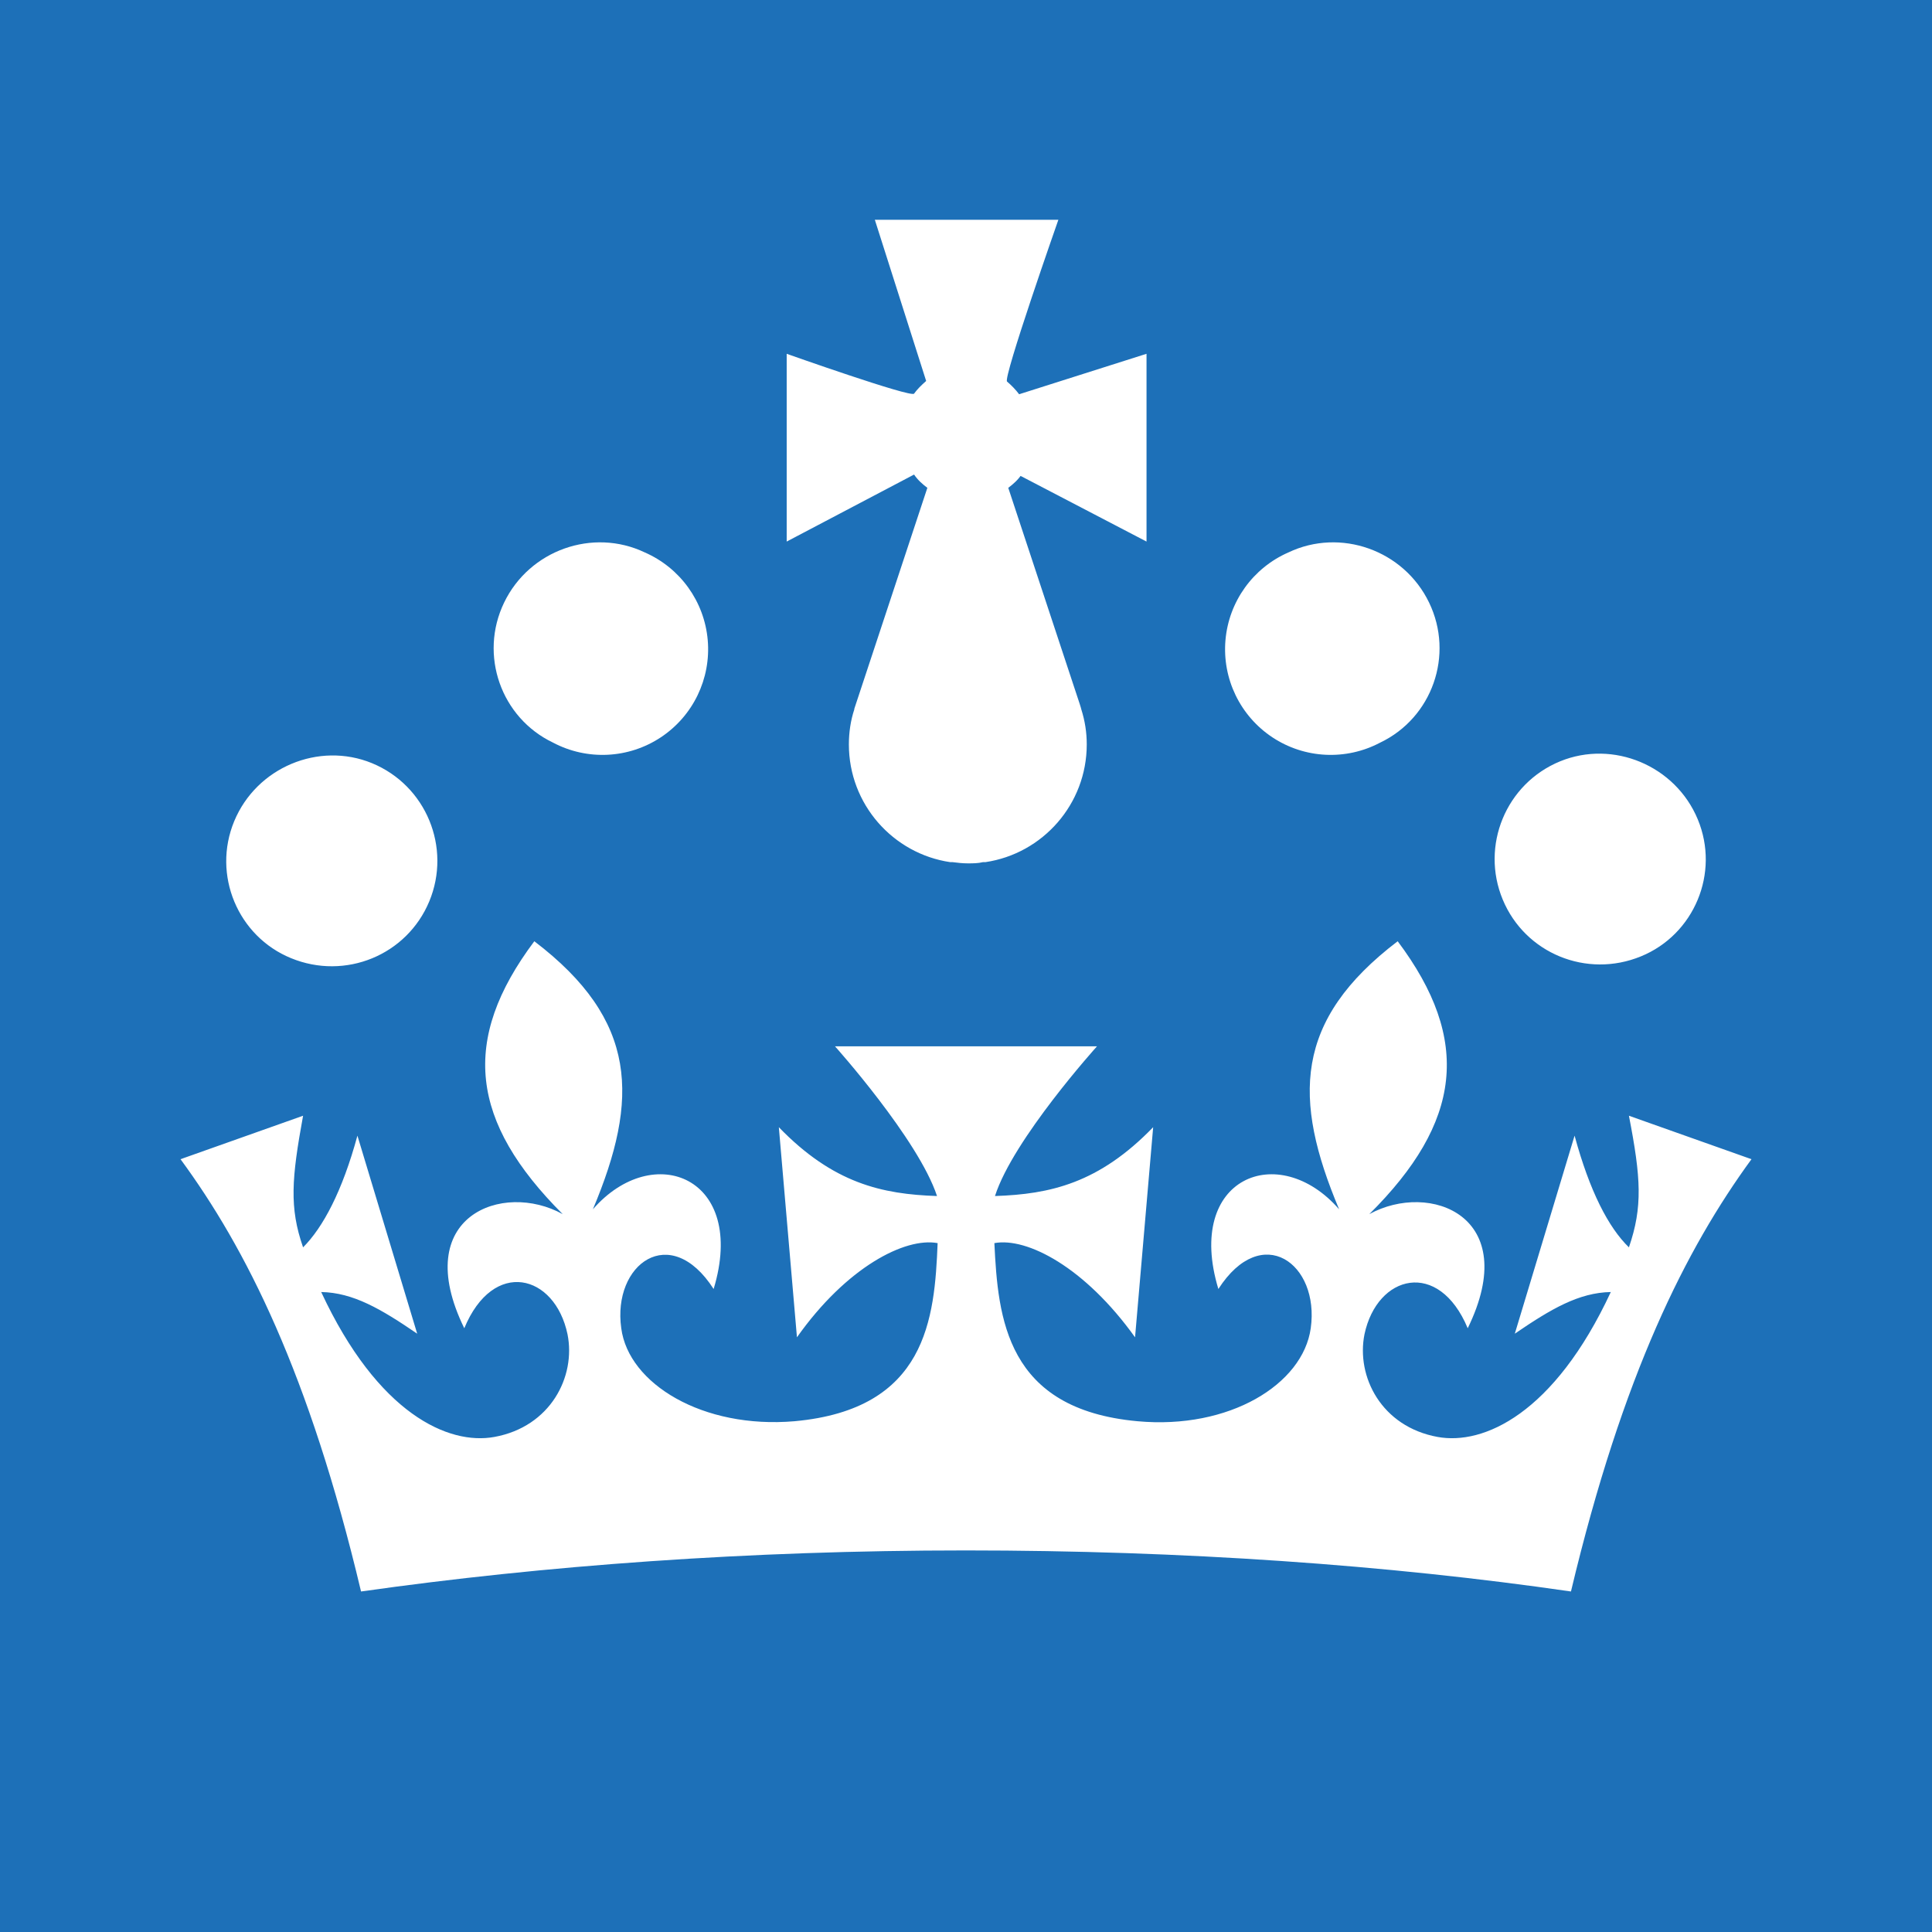
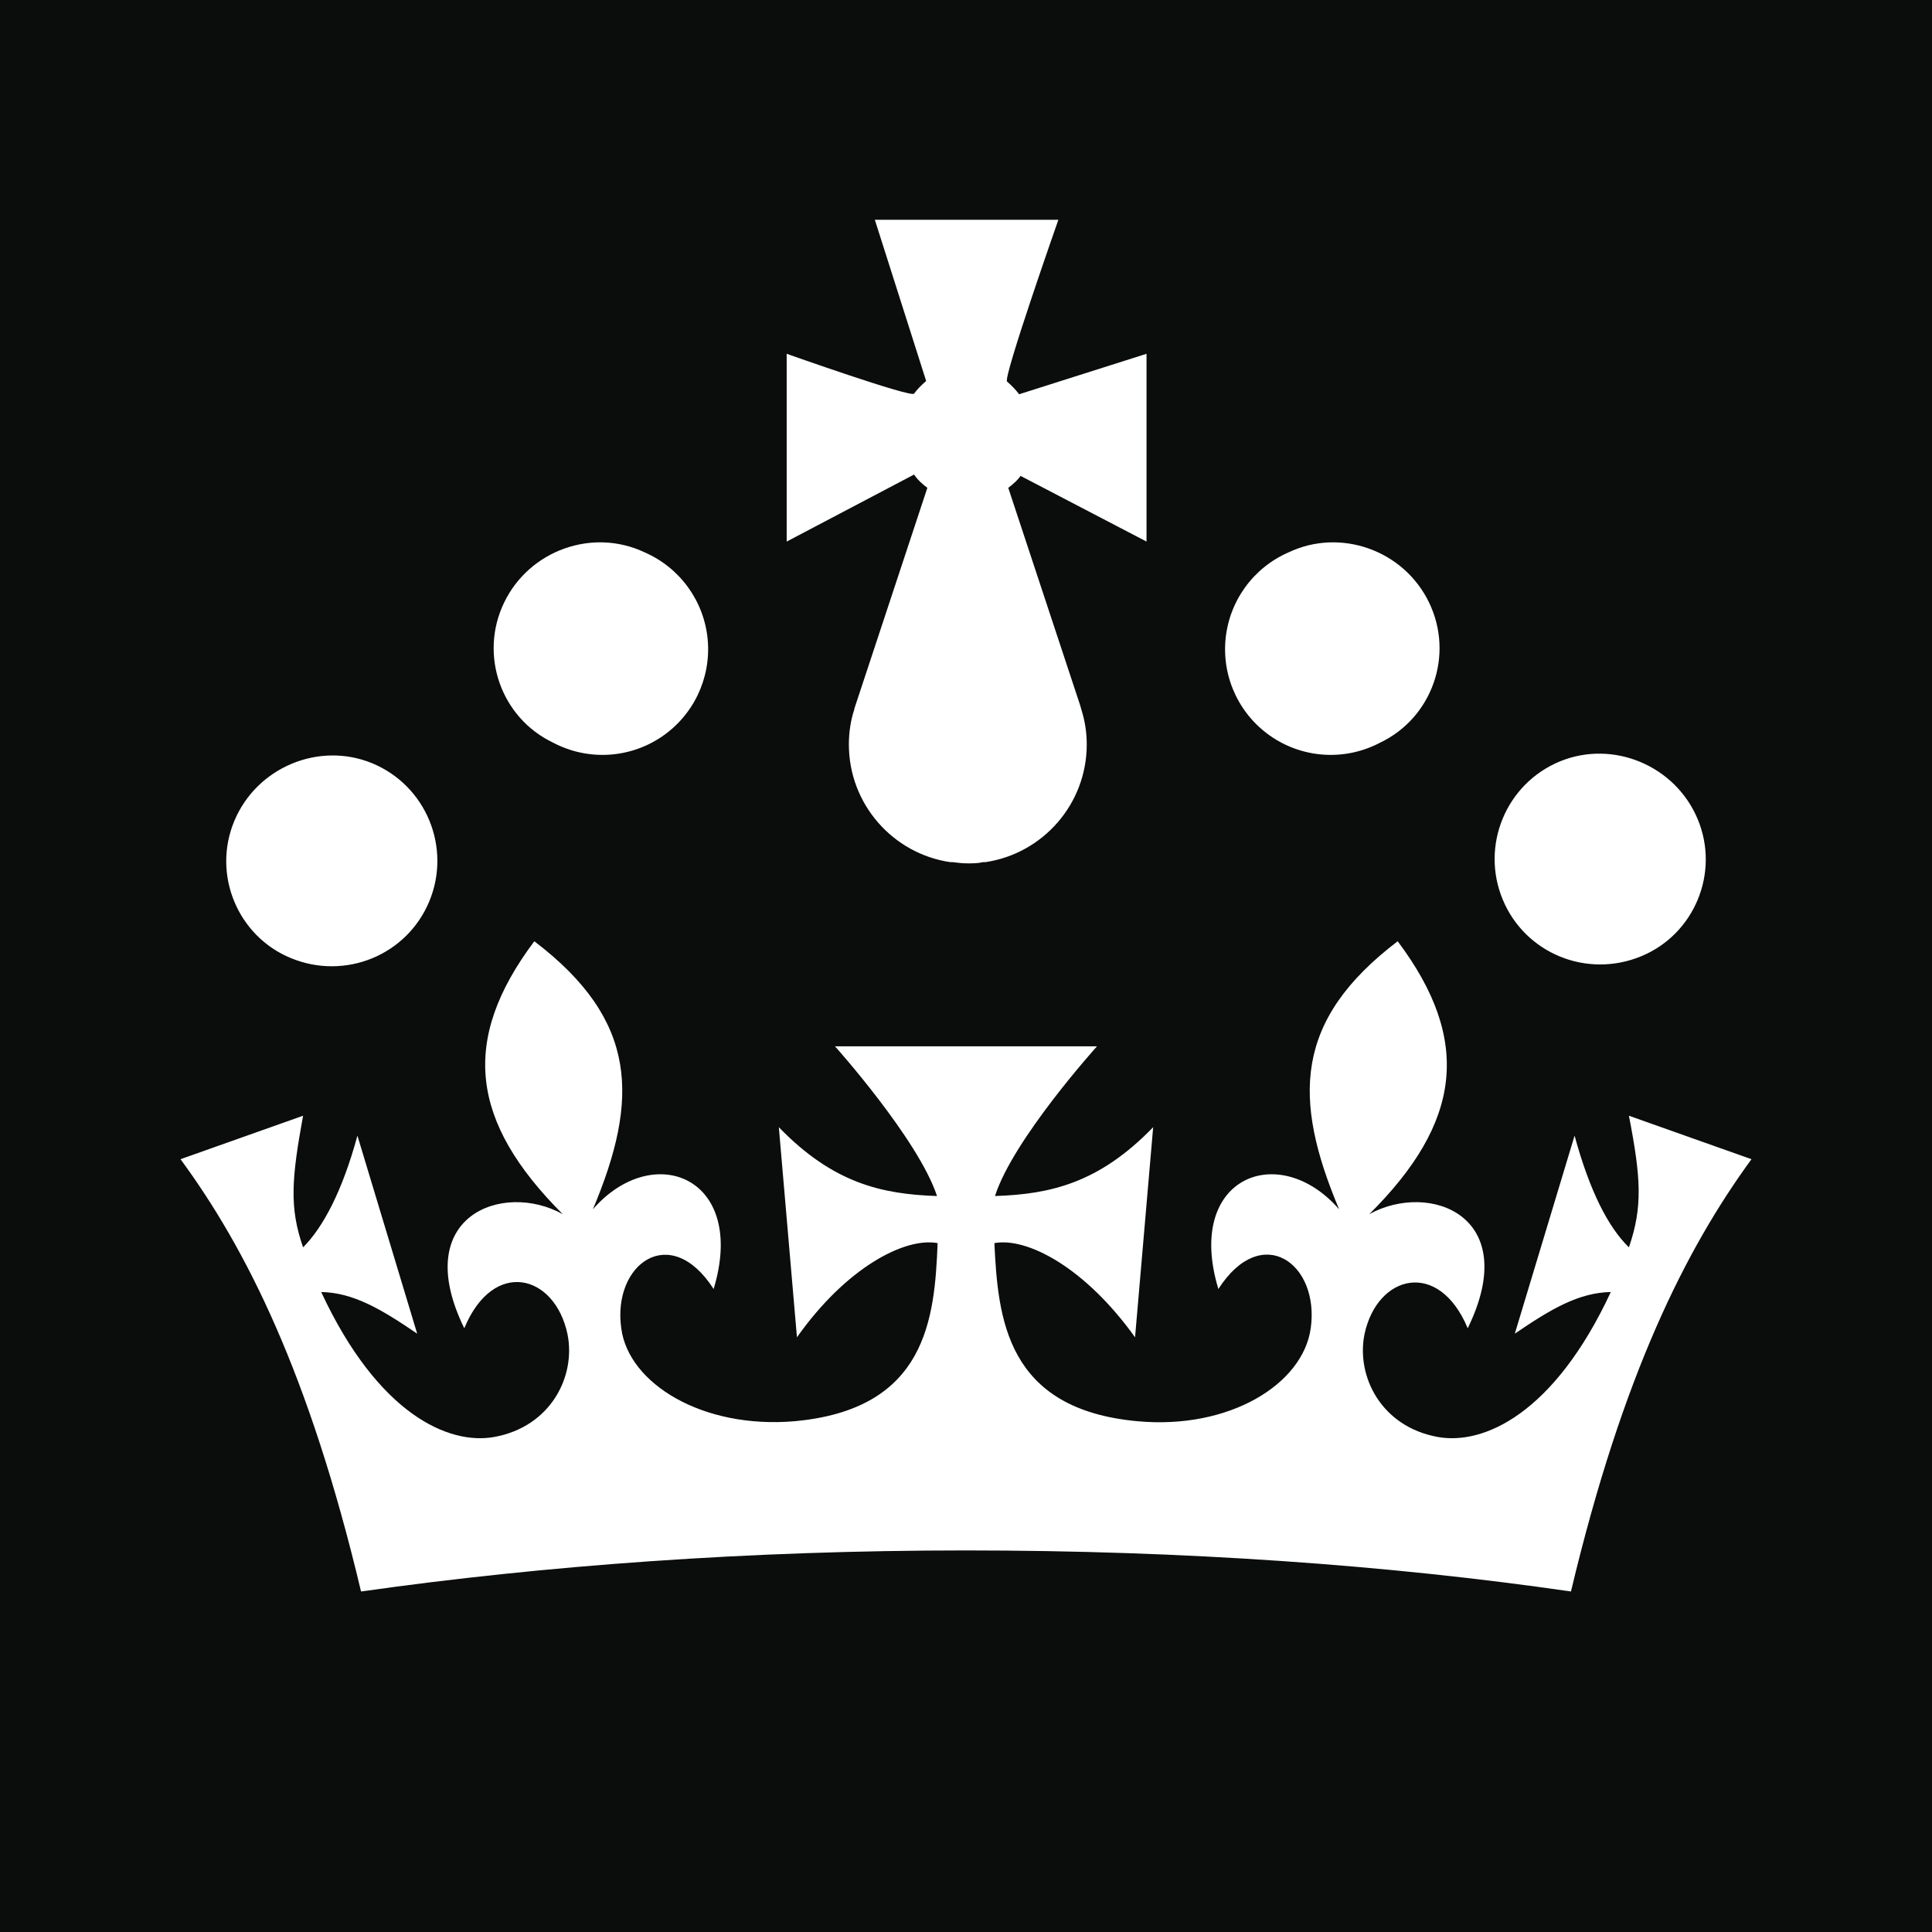
<svg xmlns="http://www.w3.org/2000/svg" viewBox="0 0 32 32">
-   <path fill="#1D70B8" d="M0 0h32v32H0z" />
+   <path fill="#0b0c0c" d="M0 0h32v32H0z" />
  <path fill="#fff" d="m16.88 7.87 2.11 1.1V5.86l-2.11.67c-.06-.08-.13-.15-.2-.21s.85-2.68.85-2.68h-3.04l.85 2.67c-.08.07-.15.14-.2.21s-2.11-.66-2.11-.66v3.11l2.11-1.11c.06.09.14.16.22.22l-1.21 3.66v.01c0 .01 0 0 0 0-.06.18-.09.38-.09.58 0 .99.73 1.81 1.68 1.95h.04c.08.01.16.02.25.02.08 0 .17 0 .25-.02h.04c.95-.14 1.68-.96 1.68-1.95 0-.2-.03-.39-.09-.58s0 0 0-.01L16.7 8.08c.08-.06.16-.13.22-.22M9.16 12.3a1.75 1.75 0 1 0 1.52-3.15c-.86-.41-1.91-.04-2.33.83s-.05 1.91.81 2.32M4.82 15.87c.9.37 1.92-.05 2.29-.94s-.05-1.92-.95-2.29c-.88-.36-1.91.07-2.28.96s.06 1.91.94 2.27M22.86 12.3a1.75 1.75 0 1 1-1.52-3.15c.86-.41 1.91-.04 2.33.83s.05 1.91-.81 2.32M27.18 15.84c-.9.37-1.92-.05-2.29-.94s.05-1.92.95-2.29c.88-.36 1.91.07 2.28.96s-.06 1.91-.94 2.27M16 25.68c3.59 0 6.99.24 10.02.68.86-3.61 1.91-5.68 2.99-7.16l-2.03-.72c.2 1.03.23 1.51 0 2.18-.34-.33-.65-.93-.9-1.85l-.99 3.28c.6-.41 1.06-.68 1.59-.69-.94 2.02-2.11 2.54-2.87 2.4-.93-.17-1.35-1-1.21-1.7.21-.99 1.23-1.25 1.71-.1.91-1.86-.63-2.44-1.63-1.89 1.53-1.52 1.7-2.88.47-4.52-1.72 1.31-1.74 2.61-.97 4.44-1-1.15-2.56-.53-2 1.32.72-1.12 1.68-.42 1.53.65-.13.93-1.35 1.68-2.87 1.54-2.18-.2-2.31-1.71-2.37-2.95.54-.1 1.5.4 2.33 1.56l.3-3.48c-.9.93-1.71 1.11-2.62 1.14.3-.94 1.69-2.48 1.69-2.48h-4.34s1.38 1.54 1.69 2.48c-.91-.03-1.72-.21-2.62-1.14l.3 3.48c.82-1.16 1.79-1.66 2.33-1.56-.05 1.25-.18 2.75-2.37 2.95-1.52.13-2.75-.62-2.87-1.54-.15-1.06.81-1.77 1.53-.65.56-1.85-1-2.47-2-1.32.77-1.83.75-3.13-.97-4.44-1.23 1.64-1.06 2.99.47 4.52-.99-.55-2.54.03-1.63 1.89.48-1.16 1.5-.9 1.71.1.14.7-.28 1.53-1.21 1.7-.76.14-1.93-.38-2.87-2.4.53.01.99.28 1.59.69l-.99-3.28c-.25.92-.57 1.52-.9 1.85-.23-.66-.19-1.14 0-2.18l-2.03.72c1.08 1.47 2.13 3.54 2.99 7.16 3.03-.43 6.42-.68 10.01-.68" />
</svg>
